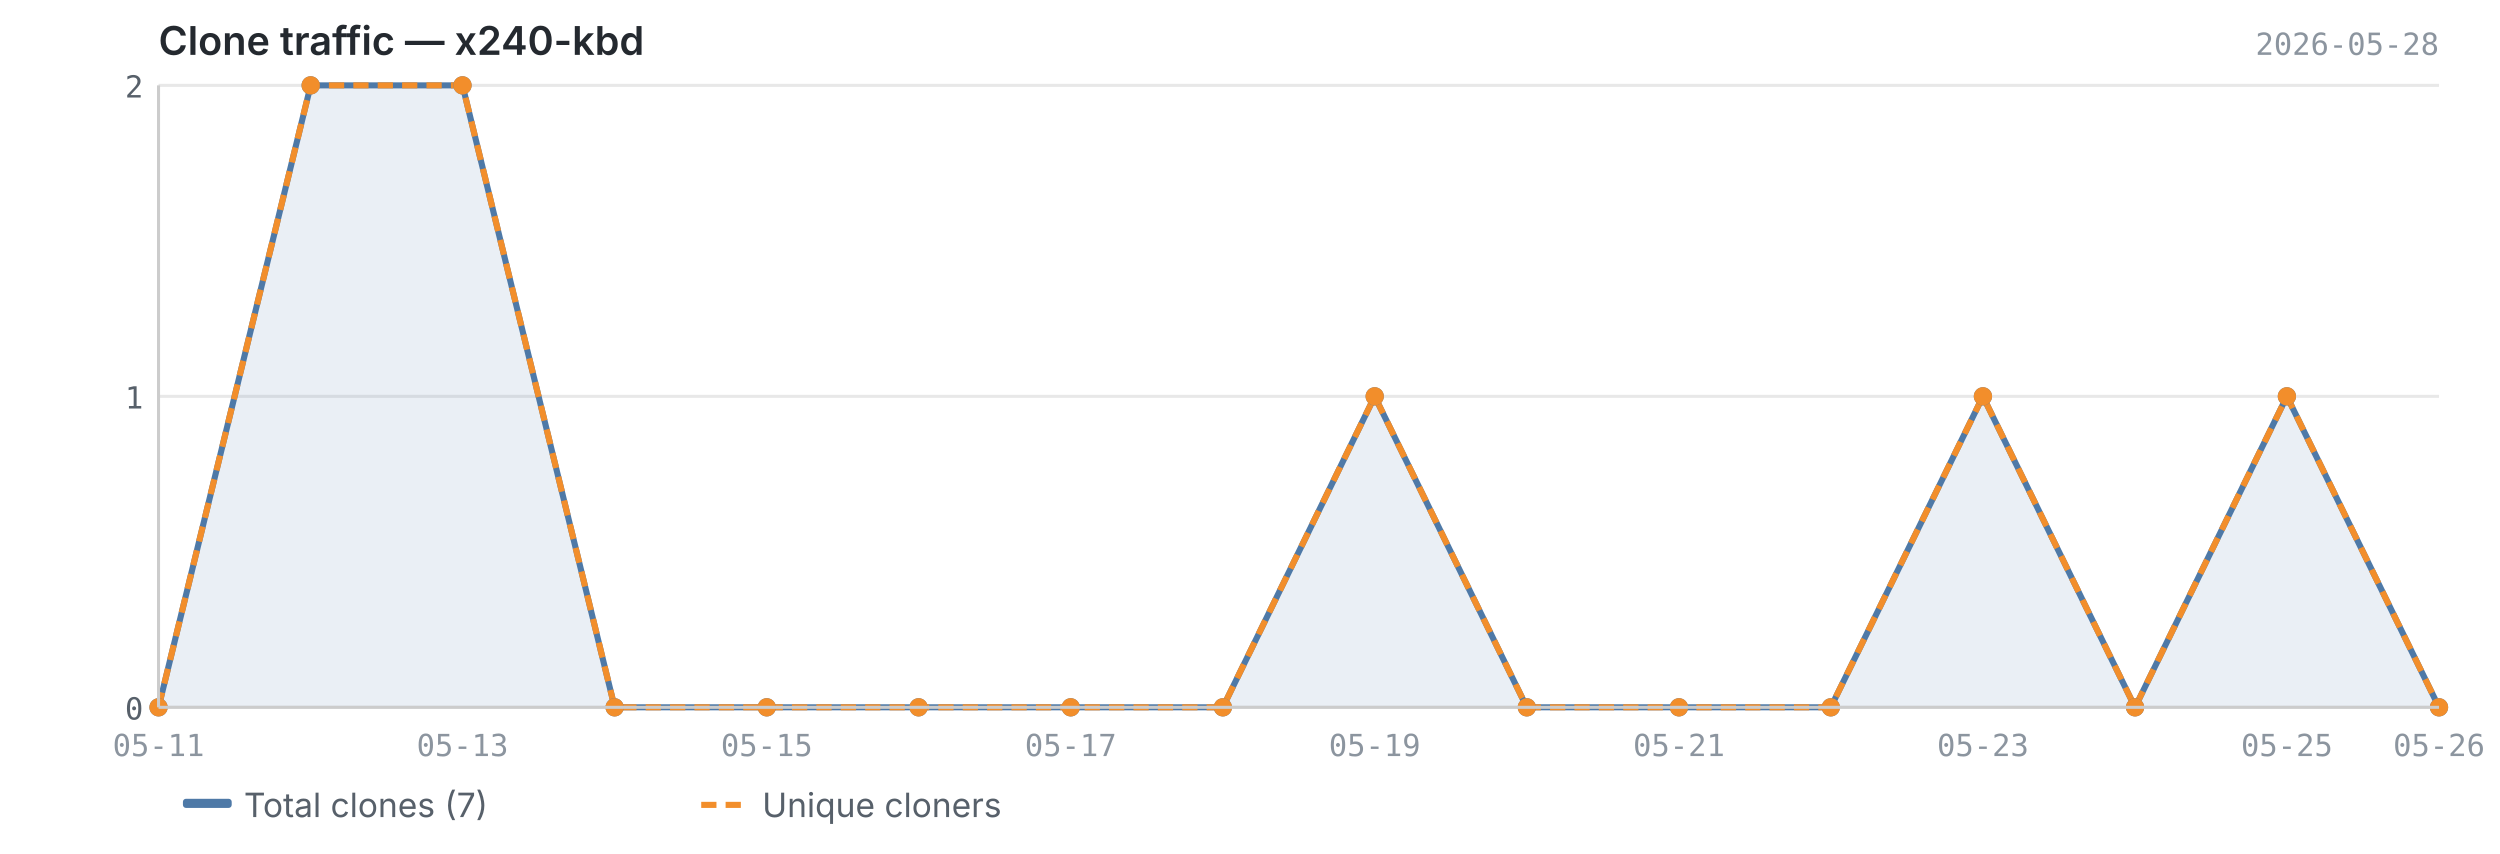
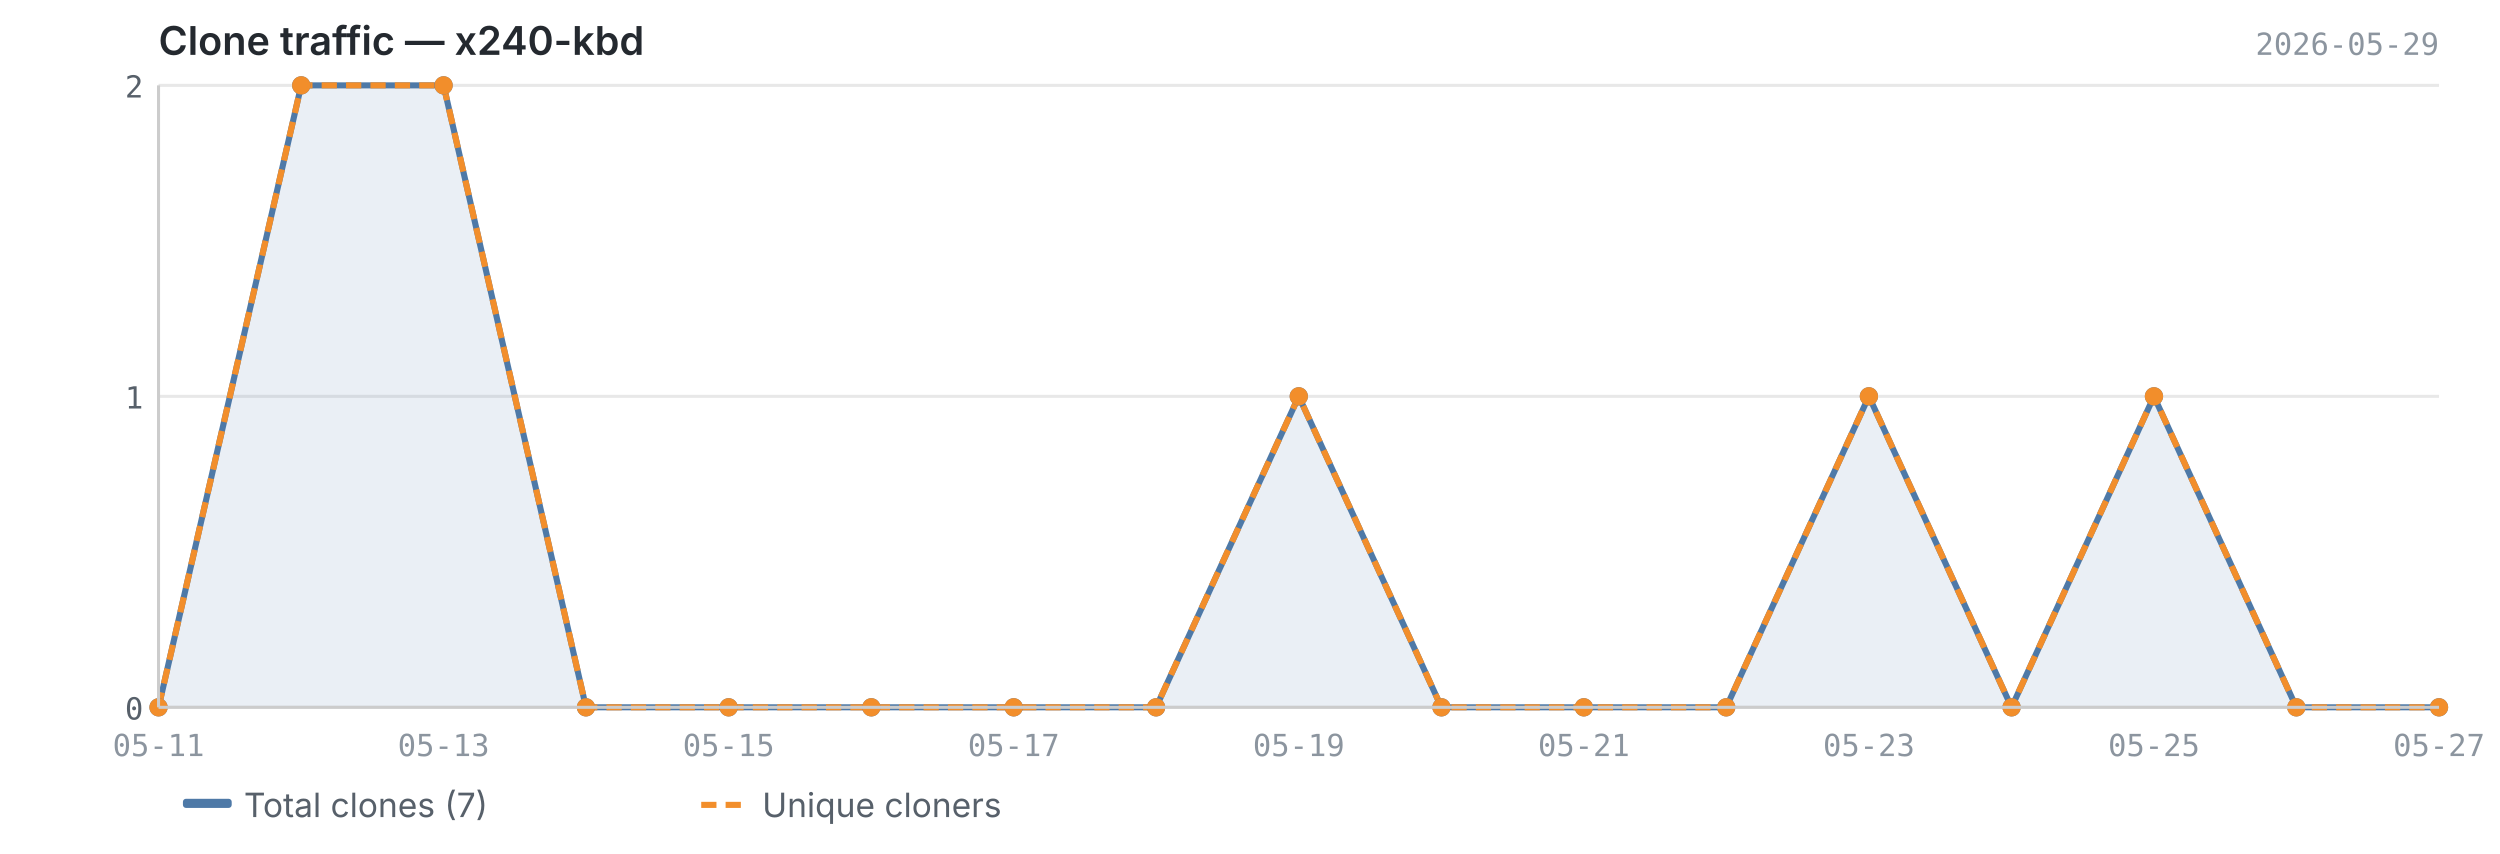
<svg xmlns="http://www.w3.org/2000/svg" viewBox="0 0 820 280" width="820" height="280">
  <text x="52" y="18" font-size="13" font-weight="600" fill="#24292f" font-family="-apple-system, BlinkMacSystemFont, 'Segoe UI', sans-serif">Clone traffic — x240-kbd</text>
-   <text x="800" y="18" font-size="10" fill="#8c959f" font-family="ui-monospace, SFMono-Regular, 'SF Mono', Menlo, monospace" text-anchor="end">2026-05-28</text>
+   <text x="800" y="18" font-size="10" fill="#8c959f" font-family="ui-monospace, SFMono-Regular, 'SF Mono', Menlo, monospace" text-anchor="end">2026-05-29</text>
  <line x1="52" y1="232.0" x2="800" y2="232.0" stroke="#e8e8e8" stroke-width="1" />
  <line x1="52" y1="130.0" x2="800" y2="130.0" stroke="#e8e8e8" stroke-width="1" />
  <line x1="52" y1="28.0" x2="800" y2="28.0" stroke="#e8e8e8" stroke-width="1" />
-   <path d="M52.0,232.0 L52.0,232.0 L101.9,28.0 L151.7,28.0 L201.6,232.0 L251.5,232.0 L301.3,232.0 L351.2,232.0 L401.1,232.0 L450.9,130.0 L500.8,232.0 L550.7,232.0 L600.5,232.0 L650.4,130.0 L700.3,232.0 L750.1,130.0 L800.0,232.0 L800.0,232.0 L52.0,232.0Z" fill="#4e79a7" opacity="0.12" />
-   <polyline points="52.0,232.0 101.9,28.0 151.7,28.0 201.6,232.0 251.5,232.0 301.3,232.0 351.2,232.0 401.1,232.0 450.9,130.0 500.8,232.0 550.7,232.0 600.5,232.0 650.4,130.0 700.3,232.0 750.1,130.0 800.0,232.0" fill="none" stroke="#4e79a7" stroke-width="2" stroke-linejoin="round" />
-   <polyline points="52.0,232.0 101.9,28.0 151.7,28.0 201.6,232.0 251.5,232.0 301.3,232.0 351.2,232.0 401.1,232.0 450.9,130.0 500.8,232.0 550.7,232.0 600.5,232.0 650.4,130.0 700.3,232.0 750.1,130.0 800.0,232.0" fill="none" stroke="#f28e2b" stroke-width="2" stroke-linejoin="round" stroke-dasharray="5,3" />
+   <path d="M52.0,232.0 L52.0,232.0 L98.8,28.0 L145.5,28.0 L192.2,232.0 L239.0,232.0 L285.8,232.0 L332.5,232.0 L379.2,232.0 L426.0,130.0 L472.8,232.0 L519.5,232.0 L566.2,232.0 L613.0,130.0 L659.8,232.0 L706.5,130.0 L753.2,232.0 L800.0,232.0 L800.0,232.0 L52.0,232.0Z" fill="#4e79a7" opacity="0.12" />
+   <polyline points="52.0,232.0 98.8,28.0 145.5,28.0 192.2,232.0 239.0,232.0 285.8,232.0 332.5,232.0 379.2,232.0 426.0,130.0 472.8,232.0 519.5,232.0 566.2,232.0 613.0,130.0 659.8,232.0 706.5,130.0 753.2,232.0 800.0,232.0" fill="none" stroke="#4e79a7" stroke-width="2" stroke-linejoin="round" />
+   <polyline points="52.0,232.0 98.8,28.0 145.5,28.0 192.2,232.0 239.0,232.0 285.8,232.0 332.5,232.0 379.2,232.0 426.0,130.0 472.8,232.0 519.5,232.0 566.2,232.0 613.0,130.0 659.8,232.0 706.5,130.0 753.2,232.0 800.0,232.0" fill="none" stroke="#f28e2b" stroke-width="2" stroke-linejoin="round" stroke-dasharray="5,3" />
  <circle cx="52.0" cy="232.0" r="3" fill="#4e79a7" />
-   <circle cx="101.9" cy="28.0" r="3" fill="#4e79a7" />
-   <circle cx="151.7" cy="28.0" r="3" fill="#4e79a7" />
-   <circle cx="201.6" cy="232.0" r="3" fill="#4e79a7" />
-   <circle cx="251.5" cy="232.0" r="3" fill="#4e79a7" />
-   <circle cx="301.3" cy="232.0" r="3" fill="#4e79a7" />
-   <circle cx="351.2" cy="232.0" r="3" fill="#4e79a7" />
-   <circle cx="401.1" cy="232.0" r="3" fill="#4e79a7" />
-   <circle cx="450.9" cy="130.0" r="3" fill="#4e79a7" />
-   <circle cx="500.8" cy="232.0" r="3" fill="#4e79a7" />
-   <circle cx="550.7" cy="232.0" r="3" fill="#4e79a7" />
-   <circle cx="600.5" cy="232.0" r="3" fill="#4e79a7" />
-   <circle cx="650.4" cy="130.0" r="3" fill="#4e79a7" />
-   <circle cx="700.3" cy="232.0" r="3" fill="#4e79a7" />
-   <circle cx="750.1" cy="130.0" r="3" fill="#4e79a7" />
+   <circle cx="98.8" cy="28.0" r="3" fill="#4e79a7" />
+   <circle cx="145.5" cy="28.0" r="3" fill="#4e79a7" />
+   <circle cx="192.2" cy="232.0" r="3" fill="#4e79a7" />
+   <circle cx="239.0" cy="232.0" r="3" fill="#4e79a7" />
+   <circle cx="285.8" cy="232.0" r="3" fill="#4e79a7" />
+   <circle cx="332.5" cy="232.0" r="3" fill="#4e79a7" />
+   <circle cx="379.2" cy="232.0" r="3" fill="#4e79a7" />
+   <circle cx="426.0" cy="130.0" r="3" fill="#4e79a7" />
+   <circle cx="472.8" cy="232.0" r="3" fill="#4e79a7" />
+   <circle cx="519.5" cy="232.0" r="3" fill="#4e79a7" />
+   <circle cx="566.2" cy="232.0" r="3" fill="#4e79a7" />
+   <circle cx="613.0" cy="130.0" r="3" fill="#4e79a7" />
+   <circle cx="659.8" cy="232.0" r="3" fill="#4e79a7" />
+   <circle cx="706.5" cy="130.0" r="3" fill="#4e79a7" />
+   <circle cx="753.2" cy="232.0" r="3" fill="#4e79a7" />
  <circle cx="800.0" cy="232.0" r="3" fill="#4e79a7" />
  <circle cx="52.0" cy="232.0" r="3" fill="#f28e2b" />
-   <circle cx="101.9" cy="28.0" r="3" fill="#f28e2b" />
-   <circle cx="151.7" cy="28.0" r="3" fill="#f28e2b" />
-   <circle cx="201.6" cy="232.0" r="3" fill="#f28e2b" />
-   <circle cx="251.5" cy="232.0" r="3" fill="#f28e2b" />
-   <circle cx="301.3" cy="232.0" r="3" fill="#f28e2b" />
-   <circle cx="351.2" cy="232.0" r="3" fill="#f28e2b" />
-   <circle cx="401.1" cy="232.0" r="3" fill="#f28e2b" />
-   <circle cx="450.9" cy="130.0" r="3" fill="#f28e2b" />
-   <circle cx="500.8" cy="232.0" r="3" fill="#f28e2b" />
-   <circle cx="550.7" cy="232.0" r="3" fill="#f28e2b" />
-   <circle cx="600.5" cy="232.0" r="3" fill="#f28e2b" />
-   <circle cx="650.4" cy="130.0" r="3" fill="#f28e2b" />
-   <circle cx="700.3" cy="232.0" r="3" fill="#f28e2b" />
-   <circle cx="750.1" cy="130.0" r="3" fill="#f28e2b" />
+   <circle cx="98.8" cy="28.0" r="3" fill="#f28e2b" />
+   <circle cx="145.5" cy="28.0" r="3" fill="#f28e2b" />
+   <circle cx="192.2" cy="232.0" r="3" fill="#f28e2b" />
+   <circle cx="239.0" cy="232.0" r="3" fill="#f28e2b" />
+   <circle cx="285.8" cy="232.0" r="3" fill="#f28e2b" />
+   <circle cx="332.5" cy="232.0" r="3" fill="#f28e2b" />
+   <circle cx="379.2" cy="232.0" r="3" fill="#f28e2b" />
+   <circle cx="426.0" cy="130.0" r="3" fill="#f28e2b" />
+   <circle cx="472.8" cy="232.0" r="3" fill="#f28e2b" />
+   <circle cx="519.5" cy="232.0" r="3" fill="#f28e2b" />
+   <circle cx="566.2" cy="232.0" r="3" fill="#f28e2b" />
+   <circle cx="613.0" cy="130.0" r="3" fill="#f28e2b" />
+   <circle cx="659.8" cy="232.0" r="3" fill="#f28e2b" />
+   <circle cx="706.5" cy="130.0" r="3" fill="#f28e2b" />
+   <circle cx="753.2" cy="232.0" r="3" fill="#f28e2b" />
  <circle cx="800.0" cy="232.0" r="3" fill="#f28e2b" />
  <line x1="52" y1="28" x2="52" y2="232" stroke="#cccccc" stroke-width="1" />
  <line x1="52" y1="232" x2="800" y2="232" stroke="#cccccc" stroke-width="1" />
  <text x="47" y="236.0" text-anchor="end" font-size="10" fill="#57606a" font-family="ui-monospace, SFMono-Regular, 'SF Mono', Menlo, monospace">0</text>
  <text x="47" y="134.0" text-anchor="end" font-size="10" fill="#57606a" font-family="ui-monospace, SFMono-Regular, 'SF Mono', Menlo, monospace">1</text>
  <text x="47" y="32.0" text-anchor="end" font-size="10" fill="#57606a" font-family="ui-monospace, SFMono-Regular, 'SF Mono', Menlo, monospace">2</text>
  <text x="52.0" y="248" text-anchor="middle" font-size="10" fill="#8c959f" font-family="ui-monospace, SFMono-Regular, 'SF Mono', Menlo, monospace">05-11</text>
-   <text x="151.7" y="248" text-anchor="middle" font-size="10" fill="#8c959f" font-family="ui-monospace, SFMono-Regular, 'SF Mono', Menlo, monospace">05-13</text>
-   <text x="251.5" y="248" text-anchor="middle" font-size="10" fill="#8c959f" font-family="ui-monospace, SFMono-Regular, 'SF Mono', Menlo, monospace">05-15</text>
-   <text x="351.2" y="248" text-anchor="middle" font-size="10" fill="#8c959f" font-family="ui-monospace, SFMono-Regular, 'SF Mono', Menlo, monospace">05-17</text>
-   <text x="450.9" y="248" text-anchor="middle" font-size="10" fill="#8c959f" font-family="ui-monospace, SFMono-Regular, 'SF Mono', Menlo, monospace">05-19</text>
-   <text x="550.7" y="248" text-anchor="middle" font-size="10" fill="#8c959f" font-family="ui-monospace, SFMono-Regular, 'SF Mono', Menlo, monospace">05-21</text>
-   <text x="650.4" y="248" text-anchor="middle" font-size="10" fill="#8c959f" font-family="ui-monospace, SFMono-Regular, 'SF Mono', Menlo, monospace">05-23</text>
-   <text x="750.1" y="248" text-anchor="middle" font-size="10" fill="#8c959f" font-family="ui-monospace, SFMono-Regular, 'SF Mono', Menlo, monospace">05-25</text>
-   <text x="800.0" y="248" text-anchor="middle" font-size="10" fill="#8c959f" font-family="ui-monospace, SFMono-Regular, 'SF Mono', Menlo, monospace">05-26</text>
+   <text x="145.5" y="248" text-anchor="middle" font-size="10" fill="#8c959f" font-family="ui-monospace, SFMono-Regular, 'SF Mono', Menlo, monospace">05-13</text>
+   <text x="239.0" y="248" text-anchor="middle" font-size="10" fill="#8c959f" font-family="ui-monospace, SFMono-Regular, 'SF Mono', Menlo, monospace">05-15</text>
+   <text x="332.5" y="248" text-anchor="middle" font-size="10" fill="#8c959f" font-family="ui-monospace, SFMono-Regular, 'SF Mono', Menlo, monospace">05-17</text>
+   <text x="426.0" y="248" text-anchor="middle" font-size="10" fill="#8c959f" font-family="ui-monospace, SFMono-Regular, 'SF Mono', Menlo, monospace">05-19</text>
+   <text x="519.5" y="248" text-anchor="middle" font-size="10" fill="#8c959f" font-family="ui-monospace, SFMono-Regular, 'SF Mono', Menlo, monospace">05-21</text>
+   <text x="613.0" y="248" text-anchor="middle" font-size="10" fill="#8c959f" font-family="ui-monospace, SFMono-Regular, 'SF Mono', Menlo, monospace">05-23</text>
+   <text x="706.5" y="248" text-anchor="middle" font-size="10" fill="#8c959f" font-family="ui-monospace, SFMono-Regular, 'SF Mono', Menlo, monospace">05-25</text>
+   <text x="800.0" y="248" text-anchor="middle" font-size="10" fill="#8c959f" font-family="ui-monospace, SFMono-Regular, 'SF Mono', Menlo, monospace">05-27</text>
  <rect x="60" y="262" width="16" height="3" fill="#4e79a7" rx="1" />
  <text x="80" y="268" font-size="11" fill="#57606a" font-family="-apple-system, BlinkMacSystemFont, 'Segoe UI', sans-serif">Total clones (7)</text>
  <line x1="230" y1="264" x2="246" y2="264" stroke="#f28e2b" stroke-width="2" stroke-dasharray="5,3" />
  <text x="250" y="268" font-size="11" fill="#57606a" font-family="-apple-system, BlinkMacSystemFont, 'Segoe UI', sans-serif">Unique cloners</text>
</svg>
